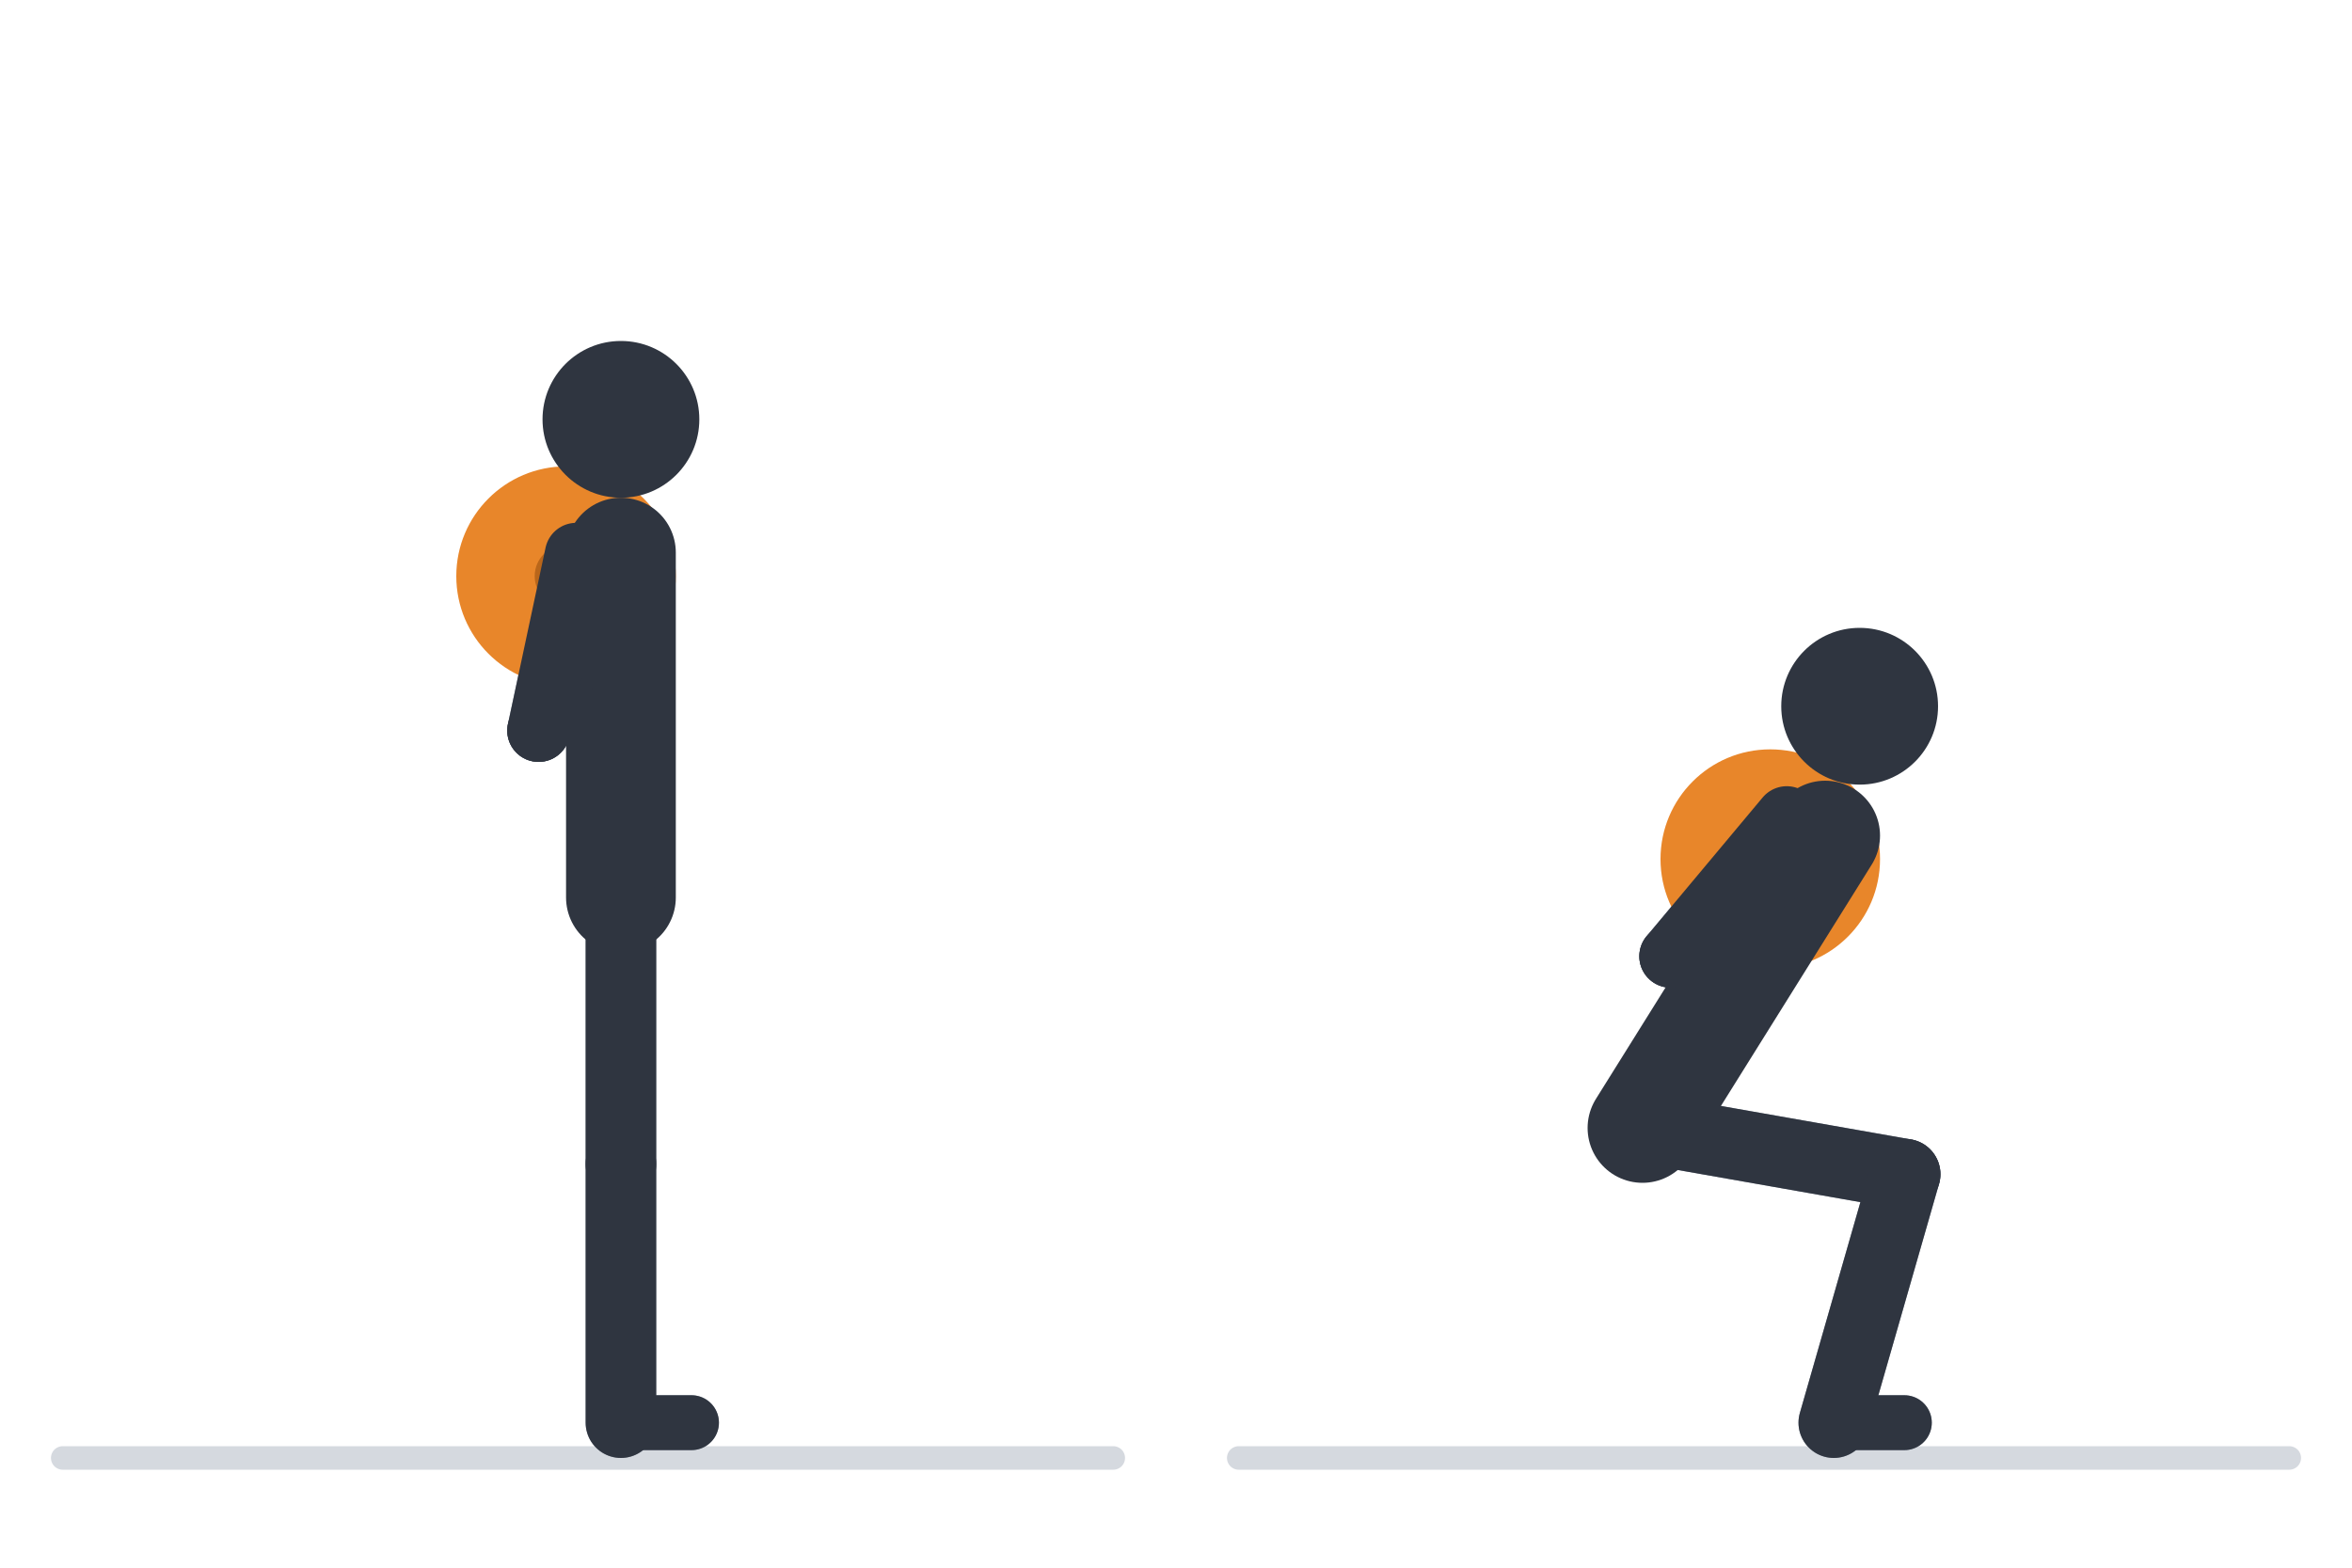
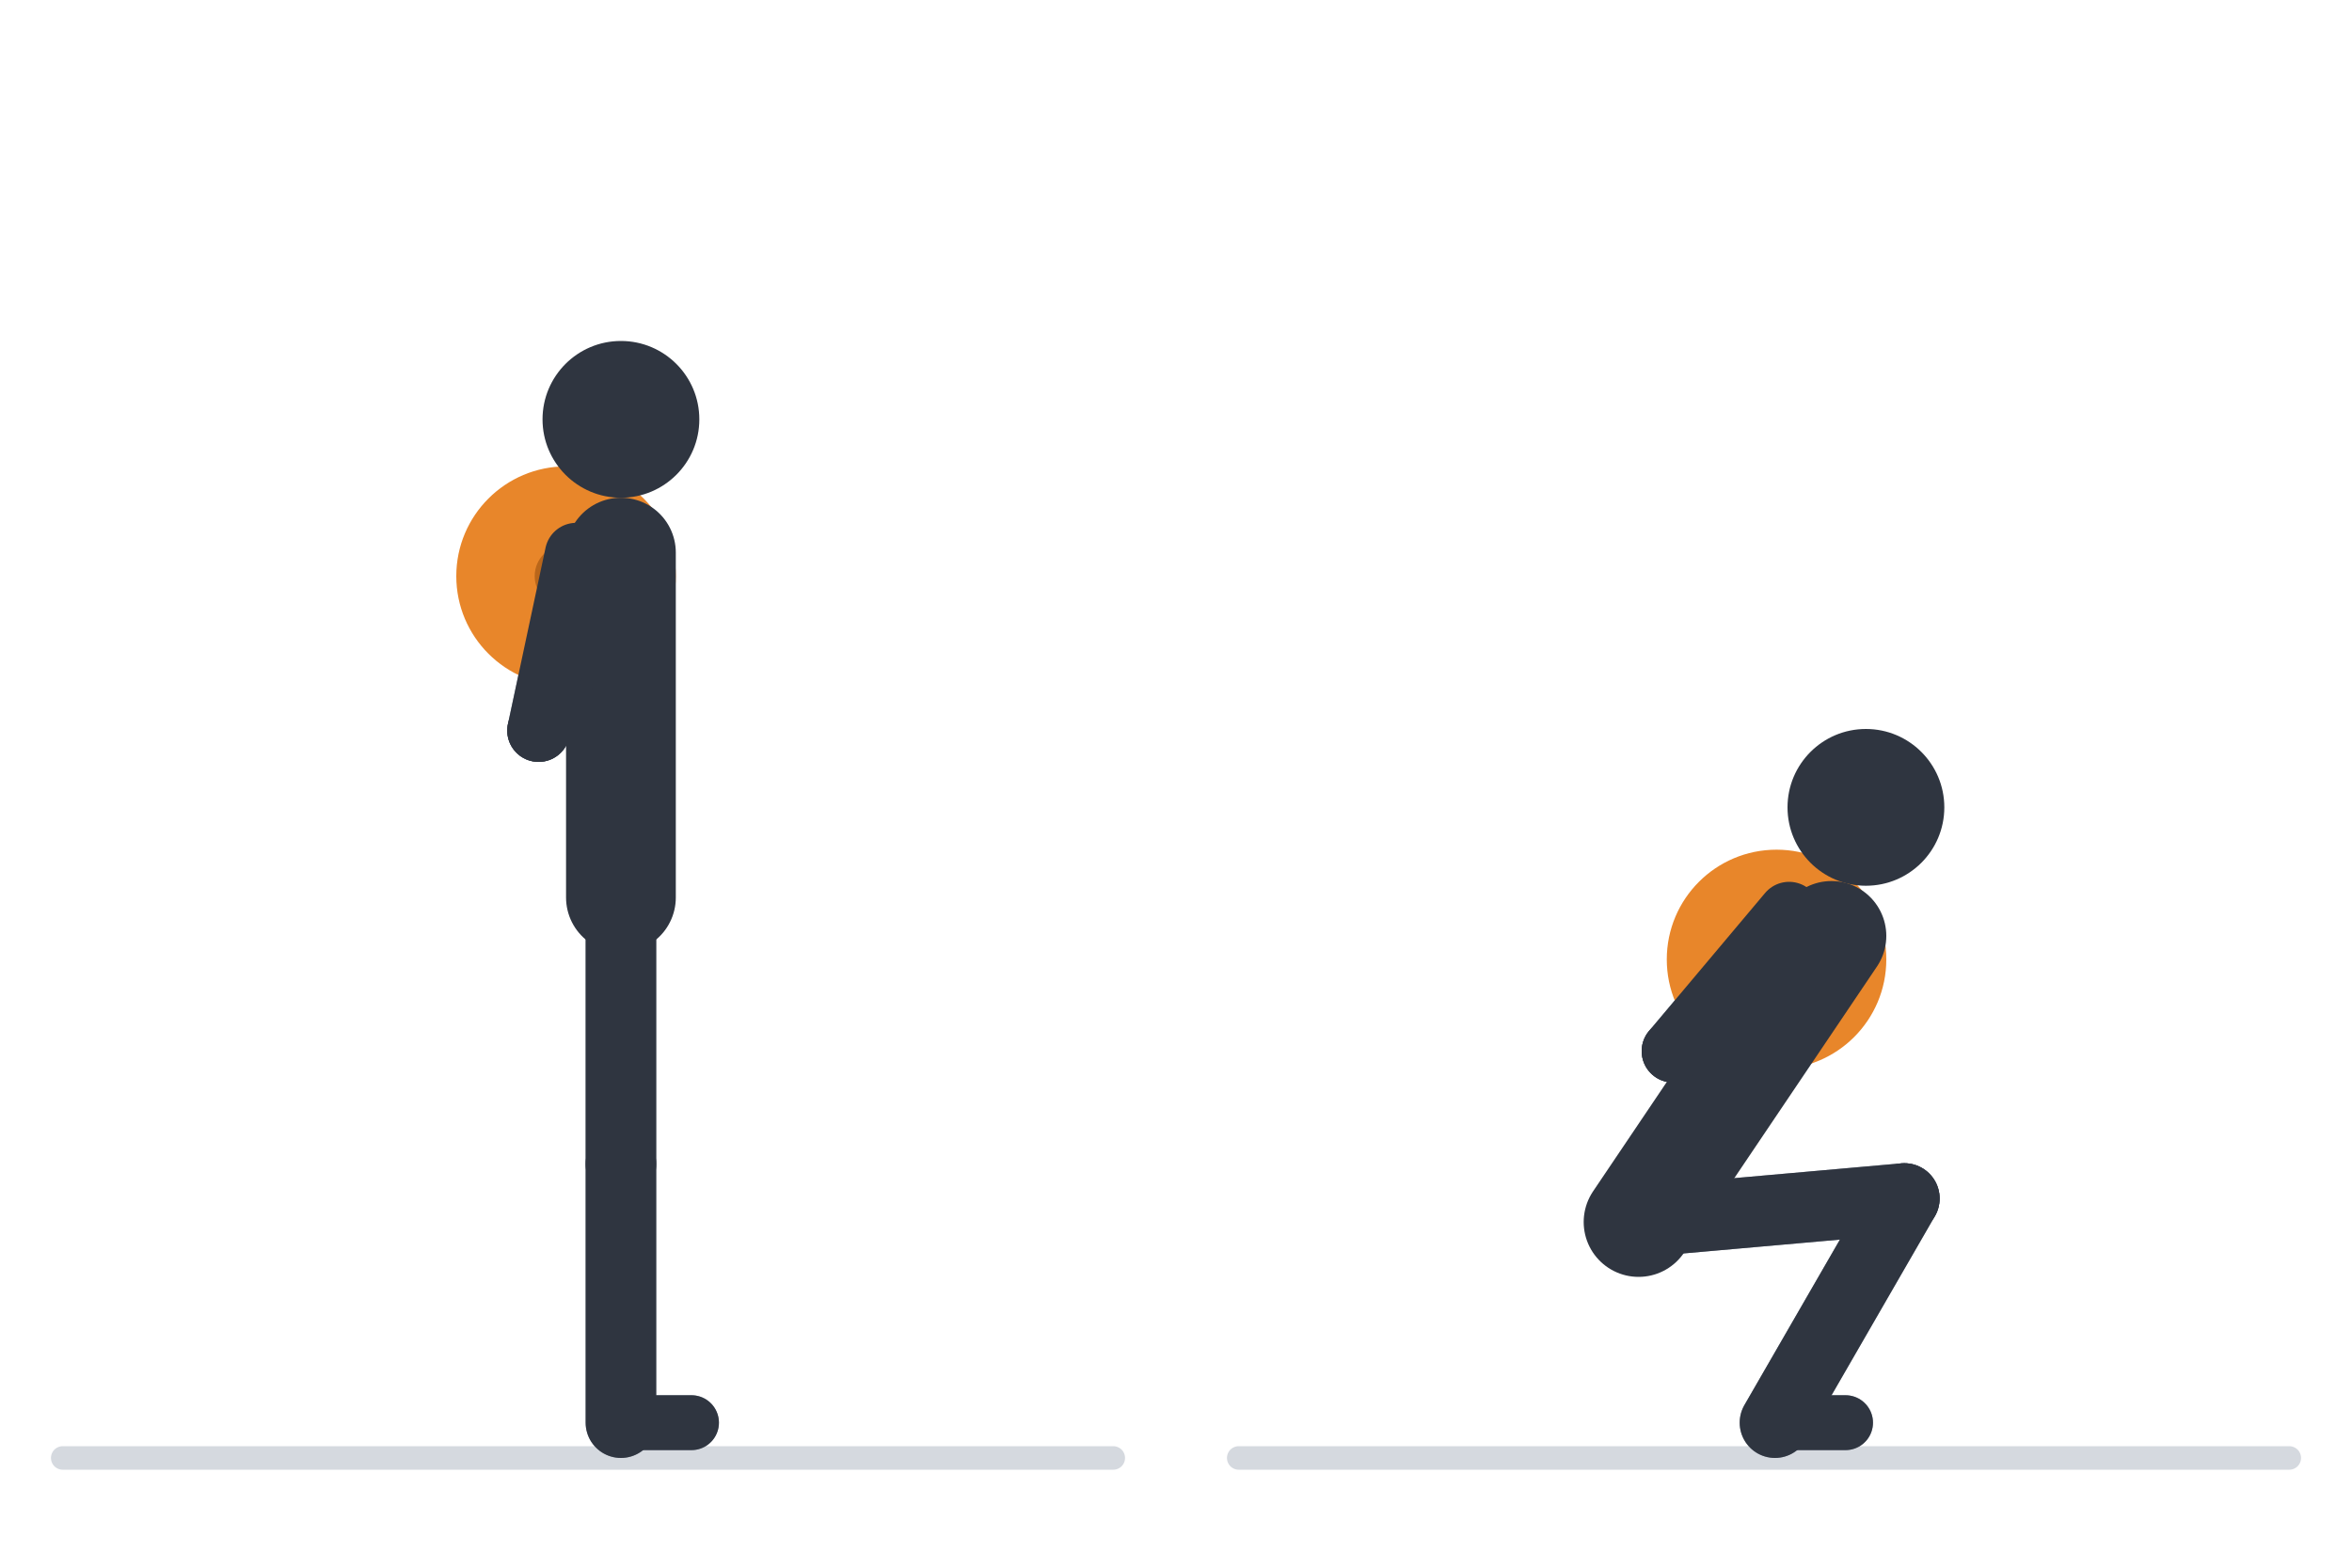
<svg xmlns="http://www.w3.org/2000/svg" width="300" height="200" viewBox="0 0 300 200">
  <line x1="8.0" y1="186.0" x2="142.0" y2="186.0" stroke="#D5D9DF" stroke-width="3" stroke-linecap="round" />
  <line x1="79.2" y1="70.5" x2="68.7" y2="93.2" stroke="#8E96A3" stroke-width="8" stroke-linecap="round" />
  <line x1="68.7" y1="93.2" x2="73.5" y2="70.7" stroke="#8E96A3" stroke-width="8" stroke-linecap="round" />
  <line x1="79.2" y1="114.5" x2="79.2" y2="148.5" stroke="#8E96A3" stroke-width="9" stroke-linecap="round" />
  <line x1="79.2" y1="148.5" x2="79.2" y2="181.5" stroke="#8E96A3" stroke-width="9" stroke-linecap="round" />
  <line x1="79.2" y1="181.5" x2="88.2" y2="181.5" stroke="#8E96A3" stroke-width="7" stroke-linecap="round" />
  <circle cx="72.2" cy="73.5" r="14.0" fill="#E8862A" />
  <circle cx="72.2" cy="73.5" r="4.0" fill="#B9661A" />
  <line x1="79.2" y1="114.5" x2="79.2" y2="70.5" stroke="#2F3540" stroke-width="14" stroke-linecap="round" />
  <circle cx="79.2" cy="53.5" r="10.0" fill="#2F3540" />
  <line x1="79.2" y1="114.5" x2="79.2" y2="148.5" stroke="#2F3540" stroke-width="9" stroke-linecap="round" />
  <line x1="79.2" y1="148.5" x2="79.2" y2="181.5" stroke="#2F3540" stroke-width="9" stroke-linecap="round" />
  <line x1="79.2" y1="181.5" x2="88.2" y2="181.5" stroke="#2F3540" stroke-width="7" stroke-linecap="round" />
  <line x1="79.2" y1="70.5" x2="68.7" y2="93.2" stroke="#2F3540" stroke-width="8" stroke-linecap="round" />
  <line x1="68.7" y1="93.2" x2="73.5" y2="70.7" stroke="#2F3540" stroke-width="8" stroke-linecap="round" />
  <line x1="158.0" y1="186.0" x2="292.0" y2="186.0" stroke="#D5D9DF" stroke-width="3" stroke-linecap="round" />
-   <line x1="232.8" y1="106.6" x2="213.1" y2="122.0" stroke="#8E96A3" stroke-width="8" stroke-linecap="round" />
-   <line x1="213.1" y1="122.0" x2="227.9" y2="104.3" stroke="#8E96A3" stroke-width="8" stroke-linecap="round" />
-   <line x1="209.5" y1="143.9" x2="243.0" y2="149.8" stroke="#8E96A3" stroke-width="9" stroke-linecap="round" />
-   <line x1="243.0" y1="149.8" x2="233.9" y2="181.5" stroke="#8E96A3" stroke-width="9" stroke-linecap="round" />
-   <line x1="233.9" y1="181.5" x2="242.9" y2="181.5" stroke="#8E96A3" stroke-width="7" stroke-linecap="round" />
-   <circle cx="225.8" cy="109.6" r="14.0" fill="#E8862A" />
-   <circle cx="225.8" cy="109.6" r="4.0" fill="#B9661A" />
-   <line x1="209.5" y1="143.9" x2="232.8" y2="106.6" stroke="#2F3540" stroke-width="14" stroke-linecap="round" />
-   <circle cx="237.2" cy="90.1" r="10.0" fill="#2F3540" />
-   <line x1="209.5" y1="143.9" x2="243.0" y2="149.8" stroke="#2F3540" stroke-width="9" stroke-linecap="round" />
-   <line x1="243.0" y1="149.8" x2="233.9" y2="181.5" stroke="#2F3540" stroke-width="9" stroke-linecap="round" />
-   <line x1="233.9" y1="181.5" x2="242.9" y2="181.5" stroke="#2F3540" stroke-width="7" stroke-linecap="round" />
-   <line x1="232.8" y1="106.6" x2="213.1" y2="122.0" stroke="#2F3540" stroke-width="8" stroke-linecap="round" />
-   <line x1="213.1" y1="122.0" x2="227.9" y2="104.3" stroke="#2F3540" stroke-width="8" stroke-linecap="round" />
+   <line x1="233.6" y1="119.4" x2="213.4" y2="134.1" stroke="#8E96A3" stroke-width="8" stroke-linecap="round" />
+   <line x1="213.4" y1="134.1" x2="228.2" y2="116.5" stroke="#8E96A3" stroke-width="8" stroke-linecap="round" />
+   <line x1="209.0" y1="155.9" x2="242.9" y2="152.9" stroke="#8E96A3" stroke-width="9" stroke-linecap="round" />
+   <line x1="242.9" y1="152.9" x2="226.4" y2="181.5" stroke="#8E96A3" stroke-width="9" stroke-linecap="round" />
+   <line x1="226.4" y1="181.5" x2="235.4" y2="181.5" stroke="#8E96A3" stroke-width="7" stroke-linecap="round" />
+   <circle cx="226.6" cy="122.4" r="14.0" fill="#E8862A" />
+   <circle cx="226.6" cy="122.4" r="4.0" fill="#B9661A" />
+   <line x1="209.0" y1="155.9" x2="233.6" y2="119.4" stroke="#2F3540" stroke-width="14" stroke-linecap="round" />
+   <circle cx="238.0" cy="103.0" r="10.0" fill="#2F3540" />
+   <line x1="209.0" y1="155.9" x2="242.9" y2="152.9" stroke="#2F3540" stroke-width="9" stroke-linecap="round" />
+   <line x1="242.9" y1="152.9" x2="226.4" y2="181.5" stroke="#2F3540" stroke-width="9" stroke-linecap="round" />
+   <line x1="226.4" y1="181.5" x2="235.4" y2="181.5" stroke="#2F3540" stroke-width="7" stroke-linecap="round" />
+   <line x1="233.6" y1="119.4" x2="213.4" y2="134.1" stroke="#2F3540" stroke-width="8" stroke-linecap="round" />
+   <line x1="213.4" y1="134.1" x2="228.2" y2="116.5" stroke="#2F3540" stroke-width="8" stroke-linecap="round" />
</svg>
